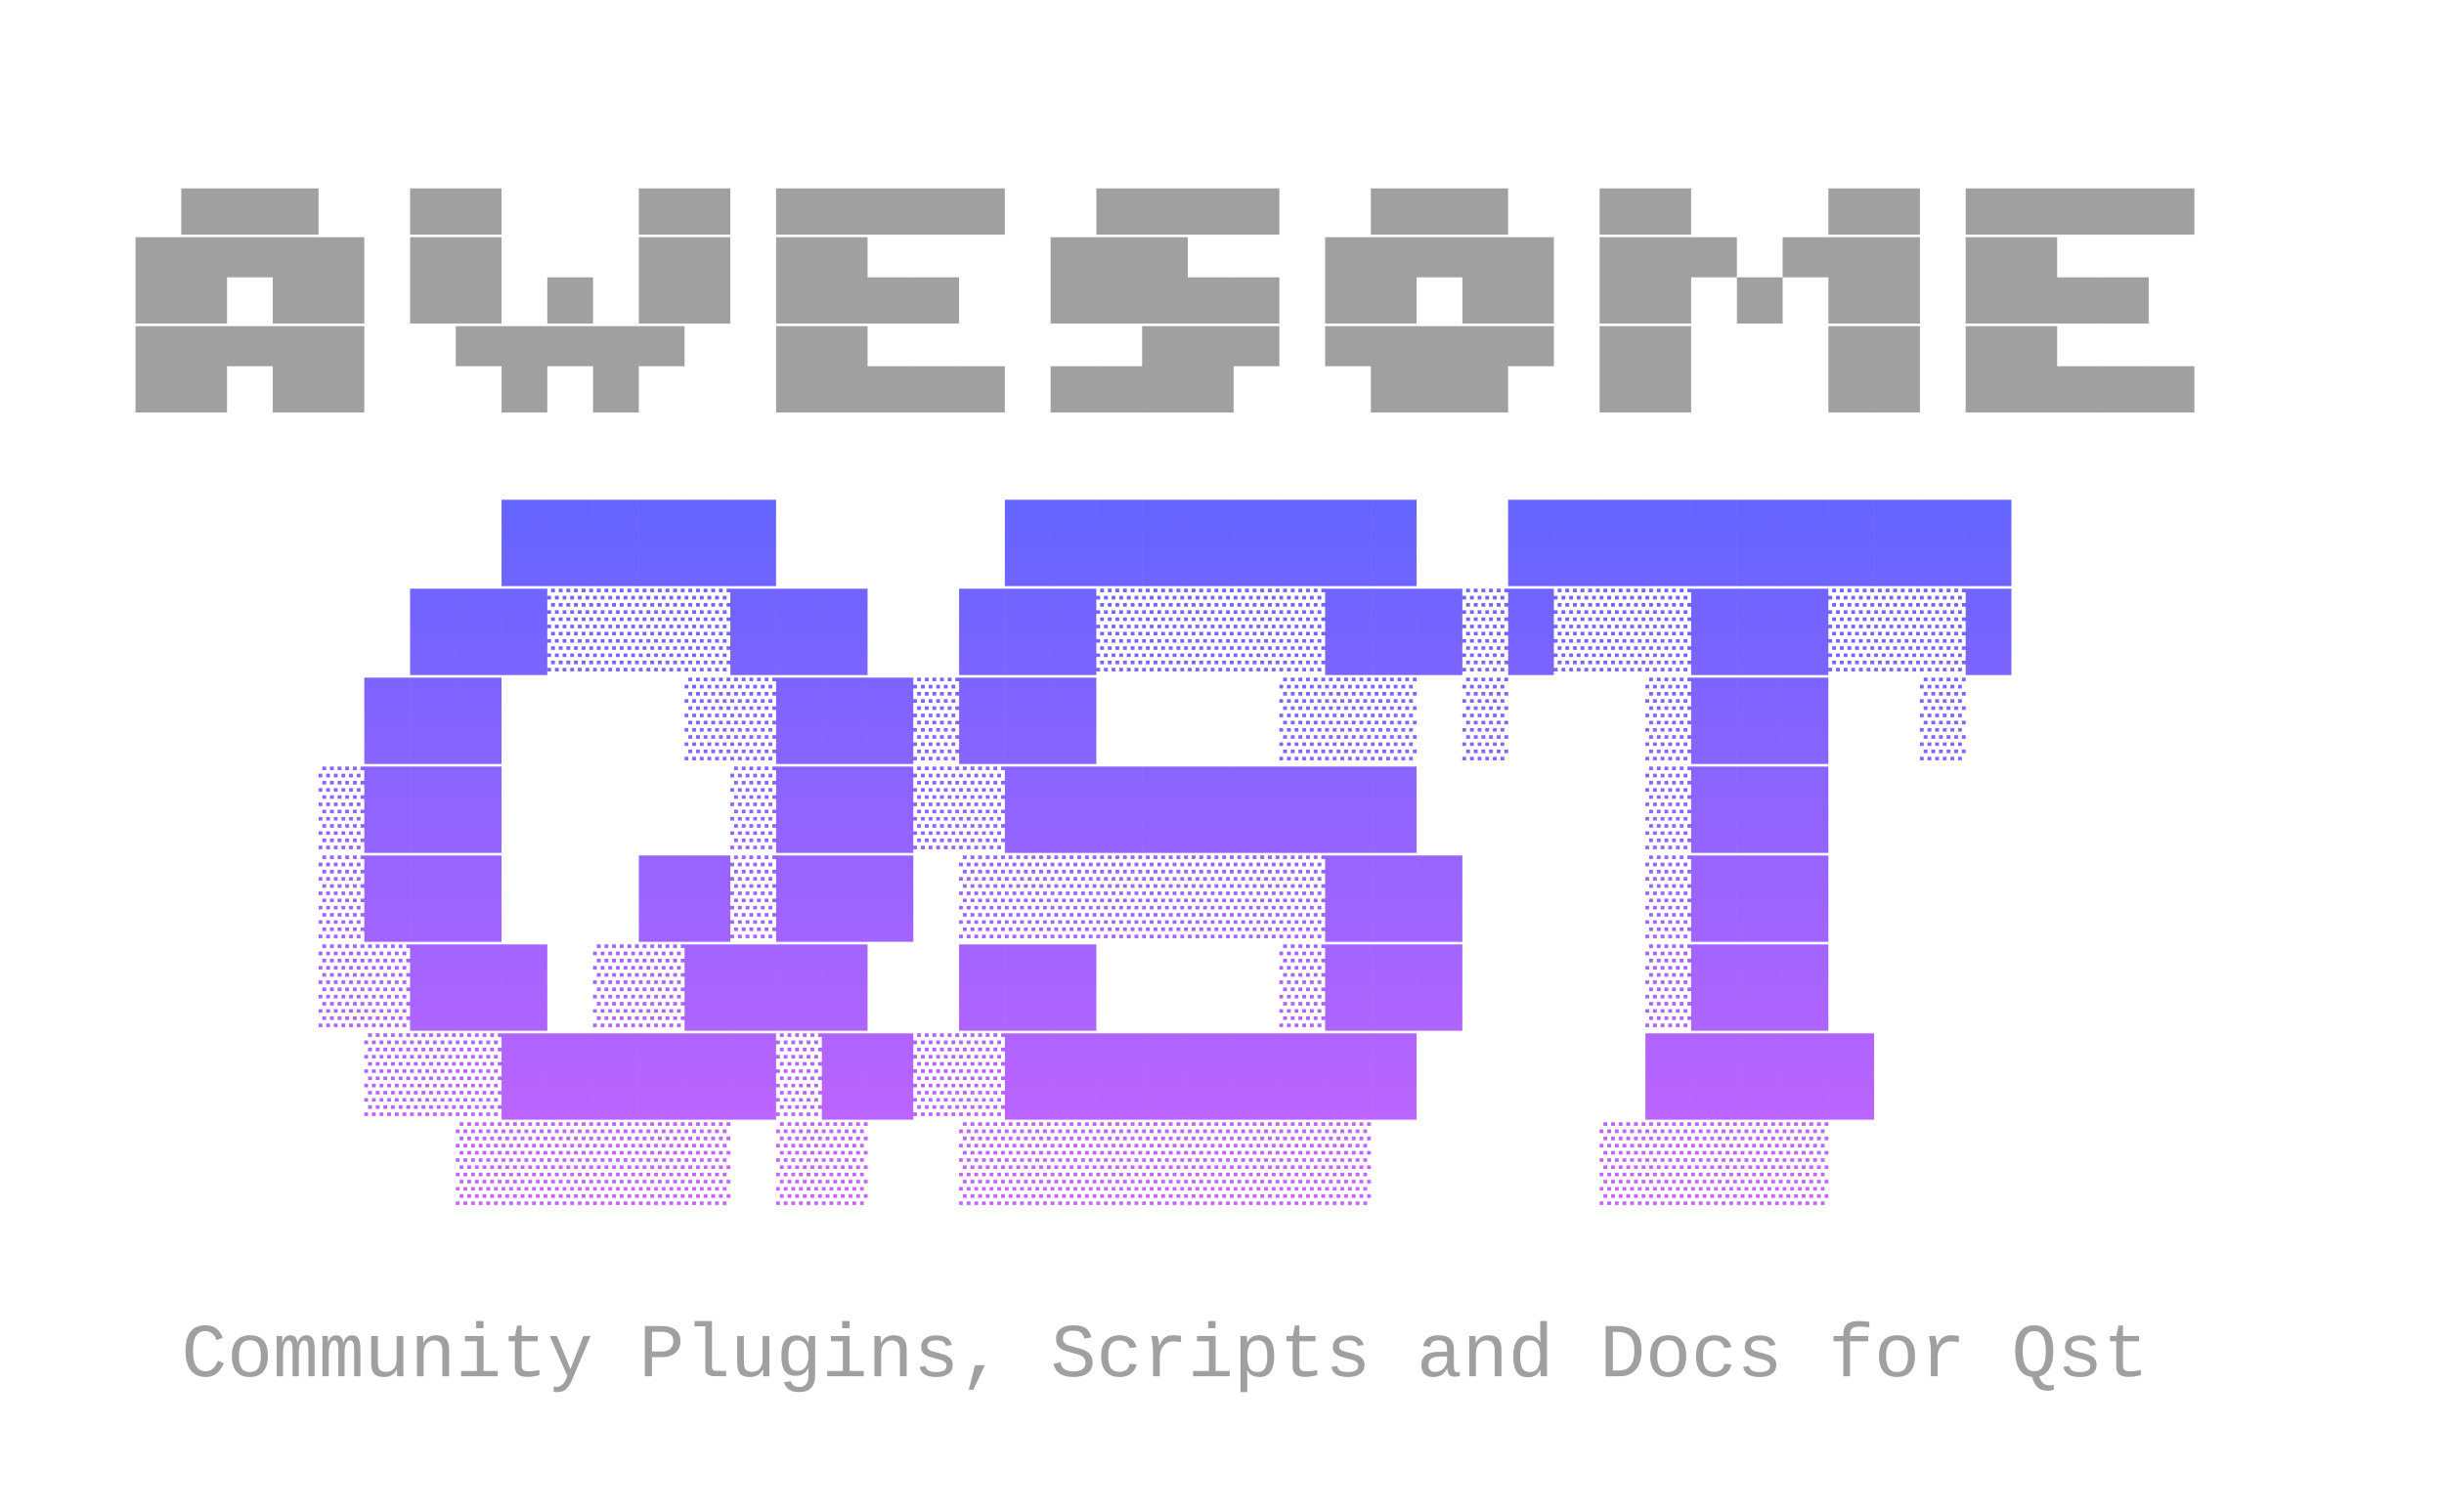
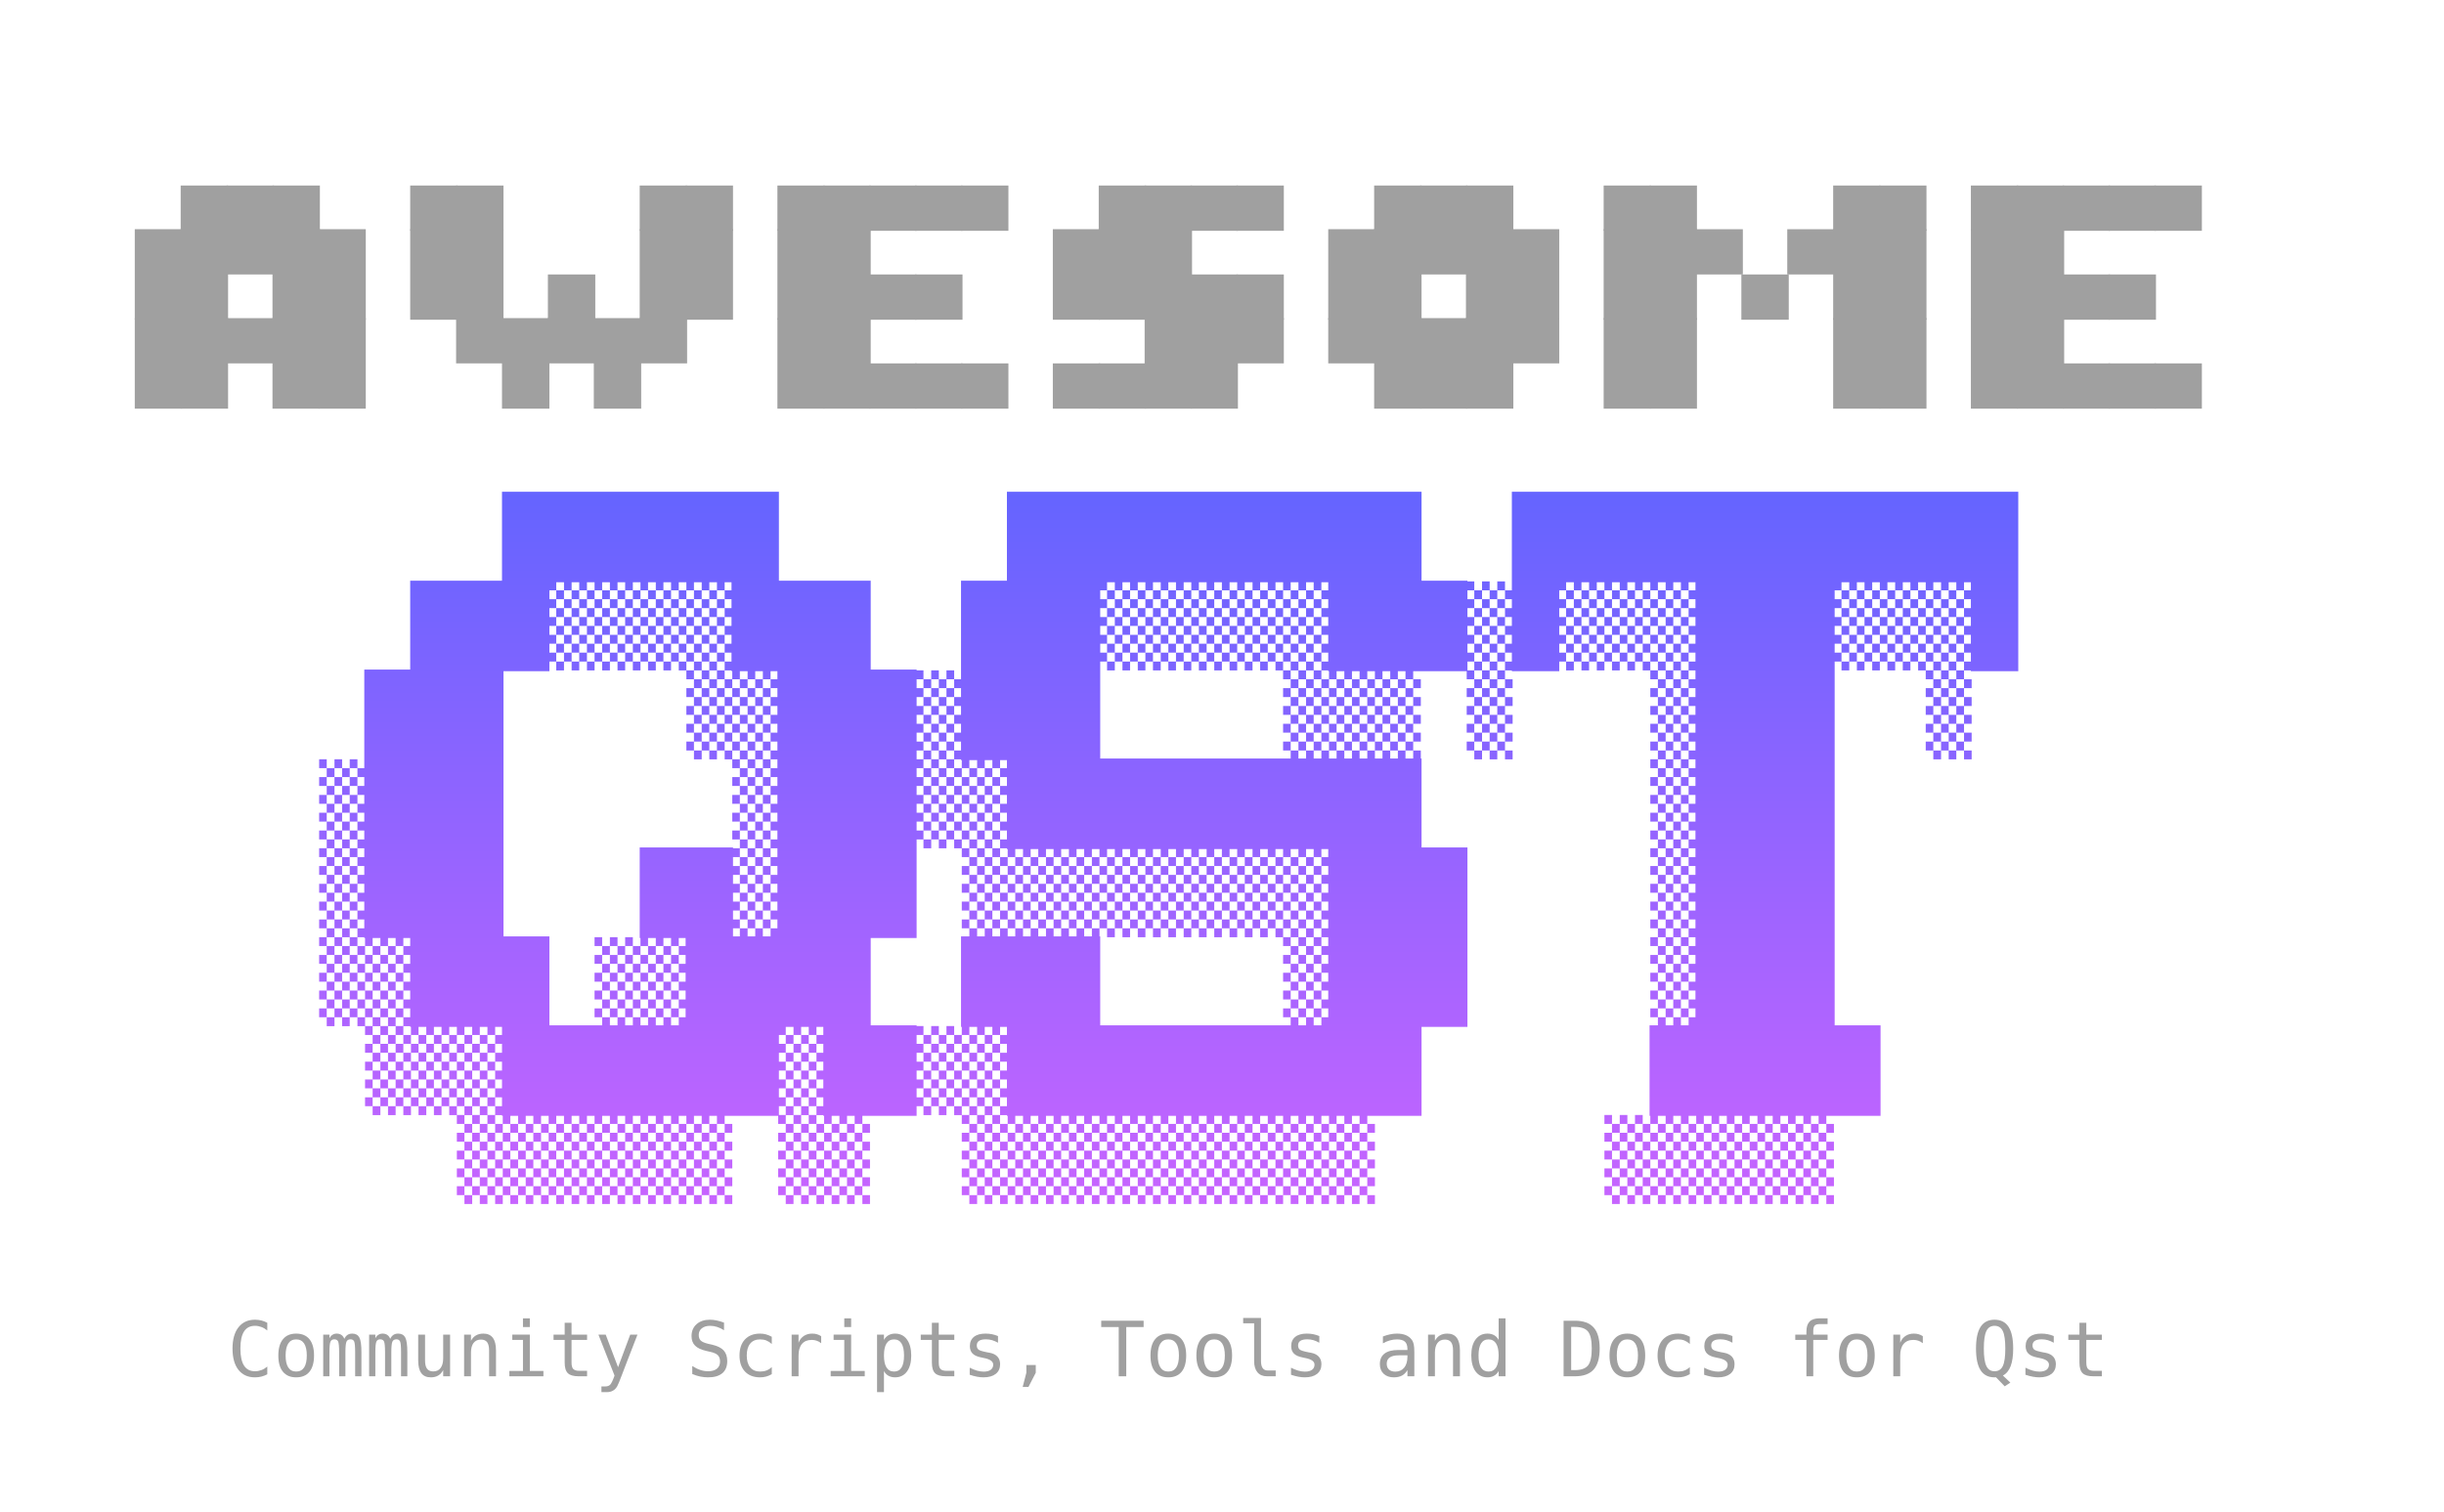
<svg xmlns="http://www.w3.org/2000/svg" width="577" height="357" viewBox="0 0 577 357">
  <defs>
    <linearGradient id="qstGradient" x1="0%" y1="0%" x2="0%" y2="100%">
      <stop offset="0%" stop-color="#6464ff" />
      <stop offset="100%" stop-color="#c864ff" />
    </linearGradient>
+     <path id="g0" d="M11.01 4.50L-0.18 4.50L-0.18-6.19L11.01-6.19" />
+     <path id="g1" d="M11.01 4.50L-0.18 4.50L-0.18-16.88L11.01-16.88" />
+     <path id="g2" d="M11.01-6.19L-0.18-6.19L-0.18-16.87L11.01-16.87" />
+     <path id="g3" d="M10.84-8.29L9.04-8.29L9.04-10.40L10.84-10.40L10.84-8.29M9.04-10.40L7.22-10.40L7.22-12.50L9.04-12.50L9.04-10.40M9.04-6.19L7.22-6.19L7.22-8.29L9.04-8.29L9.04-6.19M10.84-4.09L9.04-4.09L9.04-6.19L10.84-6.19L10.84-4.09M9.04-1.99L7.22-1.99L7.22-4.09L9.04-4.09L9.04-1.99M10.84 0.12L9.04 0.12L9.04-1.99L10.84-1.99L10.84 0.12M9.04 2.22L7.22 2.22L7.22 0.12L9.04 0.12L9.04 2.22M10.84 4.32L9.04 4.32L9.04 2.22L10.84 2.22L10.84 4.32M7.22-8.29L5.42-8.29L5.42-10.40L7.22-10.40L7.22-8.29M5.42-10.40L3.62-10.40L3.62-12.50L5.42-12.50L5.42-10.40M5.42-6.19L3.62-6.19L3.62-8.29L5.42-8.29L5.42-6.19M7.22-4.09L5.42-4.09L5.42-6.19L7.22-6.19L7.22-4.09M5.42-1.99L3.62-1.99L3.62-4.09L5.42-4.09L5.42-1.99M7.22 0.12L5.42 0.12L5.42-1.99L7.22-1.99L7.22 0.12M5.42 2.22L3.62 2.22L3.62 0.12L5.42 0.12L5.42 2.22M7.22 4.32L5.42 4.32L5.42 2.22L7.22 2.22L7.22 4.32M3.62-8.29L1.79-8.29L1.79-10.40L3.62-10.40L3.62-8.29M1.79-10.40L0-10.40L0-12.50L1.79-12.50L1.79-10.40M1.79-6.19L0-6.19L0-8.29L1.79-8.29L1.79-6.19M3.62-4.09L1.79-4.09L1.79-6.19L3.62-6.19L3.62-4.09M1.79-1.99L0-1.99L0-4.09L1.79-4.09L1.79-1.99M3.62 0.12L1.79 0.12L1.79-1.99L3.62-1.99L3.62 0.12M1.79 2.22L0 2.22L0 0.12L1.79 0.12L1.79 2.22M3.62 4.32L1.79 4.32L1.79 2.22L3.62 2.22L3.62 4.32M10.84-12.50L9.04-12.50L9.04-14.60L10.84-14.60L10.84-12.50M9.04-14.60L7.22-14.60L7.22-16.70L9.04-16.70L9.04-14.60M7.22-12.50L5.42-12.50L5.42-14.60L7.22-14.60L7.22-12.50M5.42-14.60L3.62-14.60L3.62-16.70L5.42-16.70L5.42-14.60M3.62-12.50L1.79-12.50L1.79-14.60L3.62-14.60L3.62-12.50M1.79-14.60L0-14.60L0-16.70L1.79-16.70" />
+     <path id="g4" d="M9.43-2.29L9.43-0.47Q8.75-0.11 8.04 0.07Q7.33 0.25 6.53 0.25Q4.01 0.25 2.61-1.53Q1.22-3.31 1.22-6.55Q1.22-9.76 2.62-11.56Q4.03-13.36 6.53-13.36Q7.33-13.36 8.04-13.18Q8.75-13 9.43-12.64L9.43-10.82Q8.78-11.36 8.03-11.64Q7.29-11.92 6.53-11.92Q4.80-11.92 3.94-10.58Q3.08-9.25 3.08-6.55Q3.08-3.86 3.94-2.52Q4.80-1.19 6.53-1.19Q7.30-1.19 8.05-1.47Q8.79-1.75 9.43-2.29" />
+     <path id="g5" d="M5.41-8.71Q4.18-8.71 3.55-7.75Q2.92-6.79 2.92-4.91Q2.92-3.04 3.55-2.08Q4.18-1.12 5.41-1.12Q6.65-1.12 7.29-2.08Q7.92-3.04 7.92-4.91Q7.92-6.79 7.29-7.75Q6.65-8.71 5.41-8.71M5.41-10.08Q7.46-10.08 8.55-8.75Q9.63-7.43 9.63-4.91Q9.63-2.39 8.55-1.07Q7.47 0.25 5.41 0.25Q3.37 0.25 2.29-1.07Q1.20-2.39 1.20-4.91Q1.20-7.43 2.29-8.75Q3.37-10.08 5.41-10.08" />
+     <path id="g6" d="M5.94-8.84Q6.24-9.47 6.70-9.78Q7.16-10.08 7.81-10.08Q9-10.08 9.49-9.16Q9.98-8.24 9.98-5.70L9.98 0L8.50 0L8.50-5.63Q8.50-7.72 8.27-8.22Q8.03-8.73 7.42-8.73Q6.71-8.73 6.46-8.19Q6.20-7.65 6.20-5.63L6.20 0L4.72 0L4.72-5.63Q4.72-7.74 4.47-8.24Q4.22-8.73 3.57-8.73Q2.93-8.73 2.68-8.19Q2.43-7.65 2.43-5.63L2.43 0L0.96 0L0.96-9.84L2.43-9.84L2.43-9Q2.72-9.53 3.15-9.80Q3.59-10.08 4.14-10.08Q4.81-10.08 5.25-9.77Q5.70-9.47 5.94-8.84" />
+     <path id="g7" d="M1.71-3.73L1.71-9.83L3.33-9.83L3.33-3.73Q3.33-2.40 3.80-1.78Q4.27-1.15 5.26-1.15Q6.40-1.15 7-1.96Q7.61-2.76 7.61-4.26L7.61-9.83L9.24-9.83L9.24 0L7.61 0L7.61-1.48Q7.18-0.62 6.44-0.18Q5.70 0.25 4.70 0.25Q3.19 0.25 2.45-0.73Q1.71-1.72 1.71-3.73" />
+     <path id="g8" d="M9.24-6.10L9.24 0L7.61 0L7.61-6.10Q7.61-7.43 7.15-8.05Q6.68-8.67 5.69-8.67Q4.55-8.67 3.94-7.87Q3.33-7.07 3.33-5.56L3.33 0L1.71 0L1.71-9.84L3.33-9.84L3.33-8.37Q3.76-9.21 4.50-9.65Q5.24-10.08 6.25-10.08Q7.75-10.08 8.49-9.09Q9.24-8.10 9.24-6.10" />
+     <path id="g9" d="M2.25-8.59L2.25-9.84L6.39-9.84L6.39-1.26L9.60-1.26L9.60 0L1.56 0L1.56-1.26L4.77-1.26L4.77-8.59L2.25-8.59M4.77-11.63L4.77-13.68L6.39-13.68L6.39-11.63" />
+     <path id="ga" d="M3.78-12.64L5.40-12.64L5.40-9.84L9.07-9.84L9.07-8.59L5.40-8.59L5.40-3.24Q5.40-2.15 5.81-1.72Q6.22-1.29 7.25-1.29L9.07-1.29L9.07 0L7.09 0Q5.27 0 4.53-0.73Q3.78-1.46 3.78-3.24L3.78-8.59L1.15-8.59L1.15-9.84L3.78-9.84" />
+     <path id="gb" d="M10.13-9.84L7.54-3.16Q7.14-2.14 6.51-0.46Q5.64 1.86 5.34 2.37Q4.94 3.06 4.33 3.40Q3.73 3.74 2.92 3.74L1.62 3.74L1.62 2.39L2.58 2.39Q3.29 2.39 3.69 1.98Q4.10 1.56 4.72-0.16L0.91-9.84L2.63-9.84L5.55-2.14L8.42-9.84" />
+     <path id="gc" d="M8.89-12.67L8.89-10.87Q8.09-11.39 7.27-11.65Q6.46-11.92 5.63-11.92Q4.38-11.92 3.65-11.33Q2.92-10.75 2.92-9.76Q2.92-8.89 3.40-8.43Q3.88-7.97 5.19-7.66L6.12-7.45Q7.96-7.02 8.81-6.10Q9.65-5.18 9.65-3.59Q9.65-1.71 8.49-0.73Q7.33 0.25 5.12 0.25Q4.19 0.25 3.26 0.06Q2.33-0.14 1.39-0.54L1.39-2.43Q2.40-1.78 3.30-1.49Q4.20-1.19 5.12-1.19Q6.46-1.19 7.21-1.79Q7.95-2.39 7.95-3.47Q7.95-4.46 7.44-4.97Q6.93-5.49 5.65-5.77L4.70-5.99Q2.87-6.41 2.05-7.24Q1.22-8.08 1.22-9.48Q1.22-11.24 2.40-12.30Q3.59-13.36 5.55-13.36Q6.30-13.36 7.14-13.19Q7.97-13.02 8.89-12.67" />
+     <path id="gd" d="M9.33-2.18L9.33-0.50Q8.67-0.12 7.98 0.07Q7.29 0.25 6.57 0.25Q4.29 0.25 3-1.12Q1.71-2.49 1.71-4.91Q1.71-7.34 3-8.71Q4.29-10.08 6.57-10.08Q7.29-10.08 7.96-9.90Q8.64-9.71 9.33-9.33L9.33-7.63Q8.68-8.20 8.04-8.46Q7.39-8.71 6.57-8.71Q5.05-8.71 4.24-7.73Q3.42-6.74 3.42-4.91Q3.42-3.09 4.24-2.10Q5.06-1.12 6.57-1.12Q7.42-1.12 8.09-1.38Q8.75-1.63 9.33-2.18" />
+     <path id="ge" d="M10.15-9.47L10.15-7.81Q9.63-8.22 9.10-8.40Q8.56-8.59 7.92-8.59Q6.41-8.59 5.61-7.64Q4.81-6.69 4.81-4.90L4.81 0L3.18 0L3.18-9.84L4.81-9.84L4.81-7.92Q5.21-8.96 6.05-9.52Q6.89-10.08 8.04-10.08Q8.64-10.08 9.16-9.93Q9.68-9.78 10.15-9.47" />
+     <path id="gf" d="M3.30-1.24L3.30 3.74L1.67 3.74L1.67-9.84L3.30-9.84L3.30-8.59Q3.70-9.32 4.37-9.70Q5.04-10.08 5.92-10.08Q7.71-10.08 8.72-8.70Q9.74-7.32 9.74-4.88Q9.74-2.48 8.72-1.11Q7.70 0.25 5.92 0.25Q5.03 0.25 4.35-0.13Q3.68-0.51 3.30-1.24M8.04-4.91Q8.04-6.79 7.45-7.75Q6.86-8.71 5.69-8.71Q4.51-8.71 3.90-7.75Q3.30-6.79 3.30-4.91Q3.30-3.05 3.90-2.08Q4.51-1.12 5.69-1.12Q6.86-1.12 7.45-2.07Q8.04-3.03 8.04-4.91" />
+     <path id="gg" d="M8.55-9.50L8.55-7.92Q7.86-8.32 7.15-8.53Q6.45-8.73 5.72-8.73Q4.62-8.73 4.08-8.37Q3.54-8.02 3.54-7.29Q3.54-6.63 3.95-6.30Q4.35-5.98 5.96-5.67L6.61-5.55Q7.81-5.32 8.43-4.63Q9.05-3.95 9.05-2.85Q9.05-1.39 8.02-0.57Q6.98 0.25 5.13 0.25Q4.40 0.25 3.60 0.10Q2.80-0.05 1.87-0.36L1.87-2.03Q2.78-1.56 3.60-1.33Q4.43-1.10 5.17-1.10Q6.24-1.10 6.83-1.53Q7.42-1.97 7.42-2.75Q7.42-3.88 5.26-4.31L5.19-4.32L4.59-4.45Q3.19-4.72 2.55-5.37Q1.91-6.01 1.91-7.13Q1.91-8.54 2.87-9.31Q3.82-10.08 5.60-10.08Q6.39-10.08 7.12-9.94Q7.85-9.79 8.55-9.50" />
+     <path id="gh" d="M4.41-0.84L4.41-2.66L6.63-2.66L6.63-0.84L4.90 2.52L3.54 2.52" />
+     <path id="gi" d="M0.41-11.63L0.41-13.12L10.42-13.12L10.42-11.63L6.32-11.63L6.32 0L4.54 0L4.54-11.63" />
+     <path id="gj" d="M5.62-13.77L5.62-3.57Q5.62-2.48 6.02-1.92Q6.42-1.37 7.20-1.37L9.09-1.37L9.09 0L7.04 0Q5.59 0 4.79-0.93Q4-1.86 4-3.57L4-12.51L1.41-12.51L1.41-13.77" />
+     <path id="gk" d="M7.68-4.95L6.17-4.95L5.63-4.95Q4.22-4.95 3.50-4.45Q2.79-3.96 2.79-2.97Q2.79-2.08 3.32-1.59Q3.86-1.10 4.81-1.10Q6.14-1.10 6.91-2.03Q7.67-2.95 7.68-4.59L7.68-4.95M9.31-5.62L9.31 0L7.68 0L7.68-1.46Q7.16-0.58 6.38-0.16Q5.59 0.25 4.46 0.25Q2.96 0.25 2.07-0.59Q1.17-1.44 1.17-2.87Q1.17-4.51 2.27-5.36Q3.38-6.21 5.51-6.21L7.68-6.21L7.68-6.47Q7.67-7.65 7.08-8.18Q6.50-8.71 5.20-8.71Q4.38-8.71 3.53-8.47Q2.69-8.24 1.89-7.78L1.89-9.40Q2.79-9.74 3.61-9.91Q4.43-10.08 5.20-10.08Q6.42-10.08 7.29-9.72Q8.16-9.36 8.69-8.64Q9.03-8.20 9.17-7.55Q9.31-6.91 9.31-5.62" />
+     <path id="gl" d="M7.54-8.59L7.54-13.68L9.16-13.68L9.16 0L7.54 0L7.54-1.24Q7.14-0.51 6.46-0.13Q5.79 0.25 4.91 0.25Q3.13 0.25 2.10-1.13Q1.08-2.51 1.08-4.95Q1.08-7.35 2.11-8.71Q3.14-10.08 4.91-10.08Q5.80-10.08 6.48-9.70Q7.15-9.32 7.54-8.59M2.79-4.91Q2.79-3.03 3.38-2.07Q3.98-1.12 5.15-1.12Q6.32-1.12 6.93-2.08Q7.54-3.05 7.54-4.91Q7.54-6.79 6.93-7.75Q6.32-8.71 5.15-8.71Q3.98-8.71 3.38-7.75Q2.79-6.79 2.79-4.91" />
+     <path id="gm" d="M2.99-1.46L3.83-1.46Q6.07-1.46 6.96-2.56Q7.85-3.67 7.85-6.55Q7.85-9.46 6.97-10.56Q6.08-11.66 3.83-11.66L2.99-11.66L2.99-1.46M1.20-13.12L3.87-13.12Q6.87-13.12 8.30-11.52Q9.72-9.92 9.72-6.55Q9.72-3.19 8.30-1.60Q6.87 0 3.87 0L1.20 0" />
+     <path id="gn" d="M7.40-13.68L9.34-13.68L9.34-12.33L7.51-12.33Q6.64-12.33 6.30-11.98Q5.96-11.62 5.96-10.71L5.96-9.84L9.34-9.84L9.34-8.59L5.96-8.59L5.96 0L4.34 0L4.34-8.59L1.71-8.59L1.71-9.84L4.34-9.84L4.34-10.53Q4.34-12.15 5.08-12.91Q5.83-13.68 7.40-13.68" />
+     <path id="go" d="M7.81 2.37L5.76 0.24Q5.70 0.24 5.58 0.25Q5.47 0.25 5.40 0.25Q3.20 0.25 2.11-1.43Q1.03-3.12 1.03-6.55Q1.03-9.98 2.11-11.67Q3.20-13.36 5.41-13.36Q7.64-13.36 8.72-11.67Q9.81-9.98 9.81-6.55Q9.81-3.96 9.21-2.39Q8.60-0.81 7.38-0.18L9.14 1.49L7.81 2.37M7.95-6.55Q7.95-9.44 7.36-10.68Q6.77-11.92 5.41-11.92Q4.07-11.92 3.48-10.68Q2.88-9.44 2.88-6.55Q2.88-3.67 3.48-2.43Q4.07-1.19 5.41-1.19Q6.77-1.19 7.36-2.42Q7.95-3.66 7.95-6.55" />
+     <clipPath id="clip-ascii-art">
+       <use href="#g1" x="118.696" y="133" />
+       <use href="#g1" x="129.533" y="133" />
+       <use href="#g1" x="140.37" y="133" />
+       <use href="#g1" x="151.207" y="133" />
+       <use href="#g1" x="162.044" y="133" />
+       <use href="#g1" x="172.881" y="133" />
+       <use href="#g1" x="237.903" y="133" />
+       <use href="#g1" x="248.74" y="133" />
+       <use href="#g1" x="259.577" y="133" />
+       <use href="#g1" x="270.414" y="133" />
+       <use href="#g1" x="281.251" y="133" />
+       <use href="#g1" x="292.088" y="133" />
+       <use href="#g1" x="302.925" y="133" />
+       <use href="#g1" x="313.762" y="133" />
+       <use href="#g1" x="324.599" y="133" />
+       <use href="#g1" x="357.11" y="133" />
+       <use href="#g1" x="367.947" y="133" />
+       <use href="#g1" x="378.784" y="133" />
+       <use href="#g1" x="389.621" y="133" />
+       <use href="#g1" x="400.458" y="133" />
+       <use href="#g1" x="411.295" y="133" />
+       <use href="#g1" x="422.132" y="133" />
+       <use href="#g1" x="432.969" y="133" />
+       <use href="#g1" x="443.806" y="133" />
+       <use href="#g1" x="454.643" y="133" />
+       <use href="#g1" x="465.48" y="133" />
+       <use href="#g1" x="97.022" y="154" />
+       <use href="#g1" x="107.859" y="154" />
+       <use href="#g1" x="118.696" y="154" />
+       <use href="#g3" x="129.533" y="154" />
+       <use href="#g3" x="140.37" y="154" />
+       <use href="#g3" x="151.207" y="154" />
+       <use href="#g3" x="162.044" y="154" />
+       <use href="#g1" x="172.881" y="154" />
+       <use href="#g1" x="183.718" y="154" />
+       <use href="#g1" x="194.555" y="154" />
+       <use href="#g1" x="227.066" y="154" />
+       <use href="#g1" x="237.903" y="154" />
+       <use href="#g1" x="248.74" y="154" />
+       <use href="#g3" x="259.577" y="154" />
+       <use href="#g3" x="270.414" y="154" />
+       <use href="#g3" x="281.251" y="154" />
+       <use href="#g3" x="292.088" y="154" />
+       <use href="#g3" x="302.925" y="154" />
+       <use href="#g1" x="313.762" y="154" />
+       <use href="#g1" x="324.599" y="154" />
+       <use href="#g1" x="335.436" y="154" />
+       <use href="#g3" x="346.273" y="154" />
+       <use href="#g1" x="357.11" y="154" />
+       <use href="#g3" x="367.947" y="154" />
+       <use href="#g3" x="378.784" y="154" />
+       <use href="#g3" x="389.621" y="154" />
+       <use href="#g1" x="400.458" y="154" />
+       <use href="#g1" x="411.295" y="154" />
+       <use href="#g1" x="422.132" y="154" />
+       <use href="#g3" x="432.969" y="154" />
+       <use href="#g3" x="443.806" y="154" />
+       <use href="#g3" x="454.643" y="154" />
+       <use href="#g1" x="465.48" y="154" />
+       <use href="#g1" x="86.185" y="175" />
+       <use href="#g1" x="97.022" y="175" />
+       <use href="#g1" x="107.859" y="175" />
+       <use href="#g3" x="162.044" y="175" />
+       <use href="#g3" x="172.881" y="175" />
+       <use href="#g1" x="183.718" y="175" />
+       <use href="#g1" x="194.555" y="175" />
+       <use href="#g1" x="205.392" y="175" />
+       <use href="#g3" x="216.229" y="175" />
+       <use href="#g1" x="227.066" y="175" />
+       <use href="#g1" x="237.903" y="175" />
+       <use href="#g1" x="248.74" y="175" />
+       <use href="#g3" x="302.925" y="175" />
+       <use href="#g3" x="313.762" y="175" />
+       <use href="#g3" x="324.599" y="175" />
+       <use href="#g3" x="346.273" y="175" />
+       <use href="#g3" x="389.621" y="175" />
+       <use href="#g1" x="400.458" y="175" />
+       <use href="#g1" x="411.295" y="175" />
+       <use href="#g1" x="422.132" y="175" />
+       <use href="#g3" x="454.643" y="175" />
+       <use href="#g3" x="75.348" y="196" />
+       <use href="#g1" x="86.185" y="196" />
+       <use href="#g1" x="97.022" y="196" />
+       <use href="#g1" x="107.859" y="196" />
+       <use href="#g3" x="172.881" y="196" />
+       <use href="#g1" x="183.718" y="196" />
+       <use href="#g1" x="194.555" y="196" />
+       <use href="#g1" x="205.392" y="196" />
+       <use href="#g3" x="216.229" y="196" />
+       <use href="#g3" x="227.066" y="196" />
+       <use href="#g1" x="237.903" y="196" />
+       <use href="#g1" x="248.74" y="196" />
+       <use href="#g1" x="259.577" y="196" />
+       <use href="#g1" x="270.414" y="196" />
+       <use href="#g1" x="281.251" y="196" />
+       <use href="#g1" x="292.088" y="196" />
+       <use href="#g1" x="302.925" y="196" />
+       <use href="#g1" x="313.762" y="196" />
+       <use href="#g1" x="324.599" y="196" />
+       <use href="#g3" x="389.621" y="196" />
+       <use href="#g1" x="400.458" y="196" />
+       <use href="#g1" x="411.295" y="196" />
+       <use href="#g1" x="422.132" y="196" />
+       <use href="#g3" x="75.348" y="217" />
+       <use href="#g1" x="86.185" y="217" />
+       <use href="#g1" x="97.022" y="217" />
+       <use href="#g1" x="107.859" y="217" />
+       <use href="#g1" x="151.207" y="217" />
+       <use href="#g1" x="162.044" y="217" />
+       <use href="#g3" x="172.881" y="217" />
+       <use href="#g1" x="183.718" y="217" />
+       <use href="#g1" x="194.555" y="217" />
+       <use href="#g1" x="205.392" y="217" />
+       <use href="#g3" x="227.066" y="217" />
+       <use href="#g3" x="237.903" y="217" />
+       <use href="#g3" x="248.74" y="217" />
+       <use href="#g3" x="259.577" y="217" />
+       <use href="#g3" x="270.414" y="217" />
+       <use href="#g3" x="281.251" y="217" />
+       <use href="#g3" x="292.088" y="217" />
+       <use href="#g3" x="302.925" y="217" />
+       <use href="#g1" x="313.762" y="217" />
+       <use href="#g1" x="324.599" y="217" />
+       <use href="#g1" x="335.436" y="217" />
+       <use href="#g3" x="389.621" y="217" />
+       <use href="#g1" x="400.458" y="217" />
+       <use href="#g1" x="411.295" y="217" />
+       <use href="#g1" x="422.132" y="217" />
+       <use href="#g3" x="75.348" y="238" />
+       <use href="#g3" x="86.185" y="238" />
+       <use href="#g1" x="97.022" y="238" />
+       <use href="#g1" x="107.859" y="238" />
+       <use href="#g1" x="118.696" y="238" />
+       <use href="#g3" x="140.37" y="238" />
+       <use href="#g3" x="151.207" y="238" />
+       <use href="#g1" x="162.044" y="238" />
+       <use href="#g1" x="172.881" y="238" />
+       <use href="#g1" x="183.718" y="238" />
+       <use href="#g1" x="194.555" y="238" />
+       <use href="#g1" x="227.066" y="238" />
+       <use href="#g1" x="237.903" y="238" />
+       <use href="#g1" x="248.74" y="238" />
+       <use href="#g3" x="302.925" y="238" />
+       <use href="#g1" x="313.762" y="238" />
+       <use href="#g1" x="324.599" y="238" />
+       <use href="#g1" x="335.436" y="238" />
+       <use href="#g3" x="389.621" y="238" />
+       <use href="#g1" x="400.458" y="238" />
+       <use href="#g1" x="411.295" y="238" />
+       <use href="#g1" x="422.132" y="238" />
+       <use href="#g3" x="86.185" y="259" />
+       <use href="#g3" x="97.022" y="259" />
+       <use href="#g3" x="107.859" y="259" />
+       <use href="#g1" x="118.696" y="259" />
+       <use href="#g1" x="129.533" y="259" />
+       <use href="#g1" x="140.37" y="259" />
+       <use href="#g1" x="151.207" y="259" />
+       <use href="#g1" x="162.044" y="259" />
+       <use href="#g1" x="172.881" y="259" />
+       <use href="#g3" x="183.718" y="259" />
+       <use href="#g1" x="194.555" y="259" />
+       <use href="#g1" x="205.392" y="259" />
+       <use href="#g3" x="216.229" y="259" />
+       <use href="#g3" x="227.066" y="259" />
+       <use href="#g1" x="237.903" y="259" />
+       <use href="#g1" x="248.74" y="259" />
+       <use href="#g1" x="259.577" y="259" />
+       <use href="#g1" x="270.414" y="259" />
+       <use href="#g1" x="281.251" y="259" />
+       <use href="#g1" x="292.088" y="259" />
+       <use href="#g1" x="302.925" y="259" />
+       <use href="#g1" x="313.762" y="259" />
+       <use href="#g1" x="324.599" y="259" />
+       <use href="#g1" x="389.621" y="259" />
+       <use href="#g1" x="400.458" y="259" />
+       <use href="#g1" x="411.295" y="259" />
+       <use href="#g1" x="422.132" y="259" />
+       <use href="#g1" x="432.969" y="259" />
+       <use href="#g3" x="107.859" y="280" />
+       <use href="#g3" x="118.696" y="280" />
+       <use href="#g3" x="129.533" y="280" />
+       <use href="#g3" x="140.37" y="280" />
+       <use href="#g3" x="151.207" y="280" />
+       <use href="#g3" x="162.044" y="280" />
+       <use href="#g3" x="183.718" y="280" />
+       <use href="#g3" x="194.555" y="280" />
+       <use href="#g3" x="227.066" y="280" />
+       <use href="#g3" x="237.903" y="280" />
+       <use href="#g3" x="248.74" y="280" />
+       <use href="#g3" x="259.577" y="280" />
+       <use href="#g3" x="270.414" y="280" />
+       <use href="#g3" x="281.251" y="280" />
+       <use href="#g3" x="292.088" y="280" />
+       <use href="#g3" x="302.925" y="280" />
+       <use href="#g3" x="313.762" y="280" />
+       <use href="#g3" x="378.784" y="280" />
+       <use href="#g3" x="389.621" y="280" />
+       <use href="#g3" x="400.458" y="280" />
+       <use href="#g3" x="411.295" y="280" />
+       <use href="#g3" x="422.132" y="280" />
+     </clipPath>
  </defs>
  <rect width="100%" height="100%" fill="transparent" />
-   <text x="32" y="50" font-family="ui-monospace, SFMono-Regular, Menlo, Monaco, Consolas, Liberation Mono, monospace" font-size="18" line-height="21" xml:space="preserve" fill="#A0A0A0">
-     <tspan x="32" dy="0"> ▄▄▄  ▄▄   ▄▄ ▄▄▄▄▄  ▄▄▄▄  ▄▄▄  ▄▄   ▄▄ ▄▄▄▄▄ </tspan>
-     <tspan x="32" dy="21">██▀██ ██ ▄ ██ ██▄▄  ███▄▄ ██▀██ ██▀▄▀██ ██▄▄  </tspan>
-     <tspan x="32" dy="21">██▀██  ▀█▀█▀  ██▄▄▄ ▄▄██▀ ▀███▀ ██   ██ ██▄▄▄ </tspan>
-   </text>
-   <text x="32" y="133" font-family="ui-monospace, SFMono-Regular, Menlo, Monaco, Consolas, Liberation Mono, monospace" font-size="18" line-height="21" xml:space="preserve" fill="url(#qstGradient)">
-     <tspan x="32" dy="0">        ██████     █████████  ███████████</tspan>
-     <tspan x="32" dy="21">      ███▒▒▒▒███  ███▒▒▒▒▒███▒█▒▒▒███▒▒▒█</tspan>
-     <tspan x="32" dy="21">     ███    ▒▒███▒███    ▒▒▒ ▒   ▒███  ▒ </tspan>
-     <tspan x="32" dy="21">    ▒███     ▒███▒▒█████████     ▒███    </tspan>
-     <tspan x="32" dy="21">    ▒███   ██▒███ ▒▒▒▒▒▒▒▒███    ▒███    </tspan>
-     <tspan x="32" dy="21">    ▒▒███ ▒▒████  ███    ▒███    ▒███    </tspan>
-     <tspan x="32" dy="21">     ▒▒▒██████▒██▒▒█████████     █████   </tspan>
-     <tspan x="32" dy="21">       ▒▒▒▒▒▒ ▒▒  ▒▒▒▒▒▒▒▒▒     ▒▒▒▒▒    </tspan>
-   </text>
-   <text x="32" y="325" font-family="ui-monospace, SFMono-Regular, Menlo, Monaco, Consolas, Liberation Mono, monospace" font-size="18" line-height="22" xml:space="preserve" fill="#A0A0A0">
-     <tspan x="32" dy="0"> Community Plugins, Scripts and Docs for Qst</tspan>
-   </text>
+   <g fill="#A0A0A0">
+     <use href="#g0" x="42.837" y="50" />
+     <use href="#g0" x="53.674" y="50" />
+     <use href="#g0" x="64.511" y="50" />
+     <use href="#g0" x="97.022" y="50" />
+     <use href="#g0" x="107.859" y="50" />
+     <use href="#g0" x="151.207" y="50" />
+     <use href="#g0" x="162.044" y="50" />
+     <use href="#g0" x="183.718" y="50" />
+     <use href="#g0" x="194.555" y="50" />
+     <use href="#g0" x="205.392" y="50" />
+     <use href="#g0" x="216.229" y="50" />
+     <use href="#g0" x="227.066" y="50" />
+     <use href="#g0" x="259.577" y="50" />
+     <use href="#g0" x="270.414" y="50" />
+     <use href="#g0" x="281.251" y="50" />
+     <use href="#g0" x="292.088" y="50" />
+     <use href="#g0" x="324.599" y="50" />
+     <use href="#g0" x="335.436" y="50" />
+     <use href="#g0" x="346.273" y="50" />
+     <use href="#g0" x="378.784" y="50" />
+     <use href="#g0" x="389.621" y="50" />
+     <use href="#g0" x="432.969" y="50" />
+     <use href="#g0" x="443.806" y="50" />
+     <use href="#g0" x="465.48" y="50" />
+     <use href="#g0" x="476.317" y="50" />
+     <use href="#g0" x="487.154" y="50" />
+     <use href="#g0" x="497.991" y="50" />
+     <use href="#g0" x="508.828" y="50" />
+     <use href="#g1" x="32" y="71" />
+     <use href="#g1" x="42.837" y="71" />
+     <use href="#g2" x="53.674" y="71" />
+     <use href="#g1" x="64.511" y="71" />
+     <use href="#g1" x="75.348" y="71" />
+     <use href="#g1" x="97.022" y="71" />
+     <use href="#g1" x="107.859" y="71" />
+     <use href="#g0" x="129.533" y="71" />
+     <use href="#g1" x="151.207" y="71" />
+     <use href="#g1" x="162.044" y="71" />
+     <use href="#g1" x="183.718" y="71" />
+     <use href="#g1" x="194.555" y="71" />
+     <use href="#g0" x="205.392" y="71" />
+     <use href="#g0" x="216.229" y="71" />
+     <use href="#g1" x="248.74" y="71" />
+     <use href="#g1" x="259.577" y="71" />
+     <use href="#g1" x="270.414" y="71" />
+     <use href="#g0" x="281.251" y="71" />
+     <use href="#g0" x="292.088" y="71" />
+     <use href="#g1" x="313.762" y="71" />
+     <use href="#g1" x="324.599" y="71" />
+     <use href="#g2" x="335.436" y="71" />
+     <use href="#g1" x="346.273" y="71" />
+     <use href="#g1" x="357.11" y="71" />
+     <use href="#g1" x="378.784" y="71" />
+     <use href="#g1" x="389.621" y="71" />
+     <use href="#g2" x="400.458" y="71" />
+     <use href="#g0" x="411.295" y="71" />
+     <use href="#g2" x="422.132" y="71" />
+     <use href="#g1" x="432.969" y="71" />
+     <use href="#g1" x="443.806" y="71" />
+     <use href="#g1" x="465.48" y="71" />
+     <use href="#g1" x="476.317" y="71" />
+     <use href="#g0" x="487.154" y="71" />
+     <use href="#g0" x="497.991" y="71" />
+     <use href="#g1" x="32" y="92" />
+     <use href="#g1" x="42.837" y="92" />
+     <use href="#g2" x="53.674" y="92" />
+     <use href="#g1" x="64.511" y="92" />
+     <use href="#g1" x="75.348" y="92" />
+     <use href="#g2" x="107.859" y="92" />
+     <use href="#g1" x="118.696" y="92" />
+     <use href="#g2" x="129.533" y="92" />
+     <use href="#g1" x="140.37" y="92" />
+     <use href="#g2" x="151.207" y="92" />
+     <use href="#g1" x="183.718" y="92" />
+     <use href="#g1" x="194.555" y="92" />
+     <use href="#g0" x="205.392" y="92" />
+     <use href="#g0" x="216.229" y="92" />
+     <use href="#g0" x="227.066" y="92" />
+     <use href="#g0" x="248.74" y="92" />
+     <use href="#g0" x="259.577" y="92" />
+     <use href="#g1" x="270.414" y="92" />
+     <use href="#g1" x="281.251" y="92" />
+     <use href="#g2" x="292.088" y="92" />
+     <use href="#g2" x="313.762" y="92" />
+     <use href="#g1" x="324.599" y="92" />
+     <use href="#g1" x="335.436" y="92" />
+     <use href="#g1" x="346.273" y="92" />
+     <use href="#g2" x="357.11" y="92" />
+     <use href="#g1" x="378.784" y="92" />
+     <use href="#g1" x="389.621" y="92" />
+     <use href="#g1" x="432.969" y="92" />
+     <use href="#g1" x="443.806" y="92" />
+     <use href="#g1" x="465.48" y="92" />
+     <use href="#g1" x="476.317" y="92" />
+     <use href="#g0" x="487.154" y="92" />
+     <use href="#g0" x="497.991" y="92" />
+     <use href="#g0" x="508.828" y="92" />
+   </g>
+   <rect x="74.35" y="115.12" width="403.14" height="170.21" fill="url(#qstGradient)" clip-path="url(#clip-ascii-art)" />
+   <g fill="#A0A0A0">
+     <use href="#g4" x="53.674" y="325" />
+     <use href="#g5" x="64.511" y="325" />
+     <use href="#g6" x="75.348" y="325" />
+     <use href="#g6" x="86.185" y="325" />
+     <use href="#g7" x="97.022" y="325" />
+     <use href="#g8" x="107.859" y="325" />
+     <use href="#g9" x="118.696" y="325" />
+     <use href="#ga" x="129.533" y="325" />
+     <use href="#gb" x="140.37" y="325" />
+     <use href="#gc" x="162.044" y="325" />
+     <use href="#gd" x="172.881" y="325" />
+     <use href="#ge" x="183.718" y="325" />
+     <use href="#g9" x="194.555" y="325" />
+     <use href="#gf" x="205.392" y="325" />
+     <use href="#ga" x="216.229" y="325" />
+     <use href="#gg" x="227.066" y="325" />
+     <use href="#gh" x="237.903" y="325" />
+     <use href="#gi" x="259.577" y="325" />
+     <use href="#g5" x="270.414" y="325" />
+     <use href="#g5" x="281.251" y="325" />
+     <use href="#gj" x="292.088" y="325" />
+     <use href="#gg" x="302.925" y="325" />
+     <use href="#gk" x="324.599" y="325" />
+     <use href="#g8" x="335.436" y="325" />
+     <use href="#gl" x="346.273" y="325" />
+     <use href="#gm" x="367.947" y="325" />
+     <use href="#g5" x="378.784" y="325" />
+     <use href="#gd" x="389.621" y="325" />
+     <use href="#gg" x="400.458" y="325" />
+     <use href="#gn" x="422.132" y="325" />
+     <use href="#g5" x="432.969" y="325" />
+     <use href="#ge" x="443.806" y="325" />
+     <use href="#go" x="465.48" y="325" />
+     <use href="#gg" x="476.317" y="325" />
+     <use href="#ga" x="487.154" y="325" />
+   </g>
</svg>
